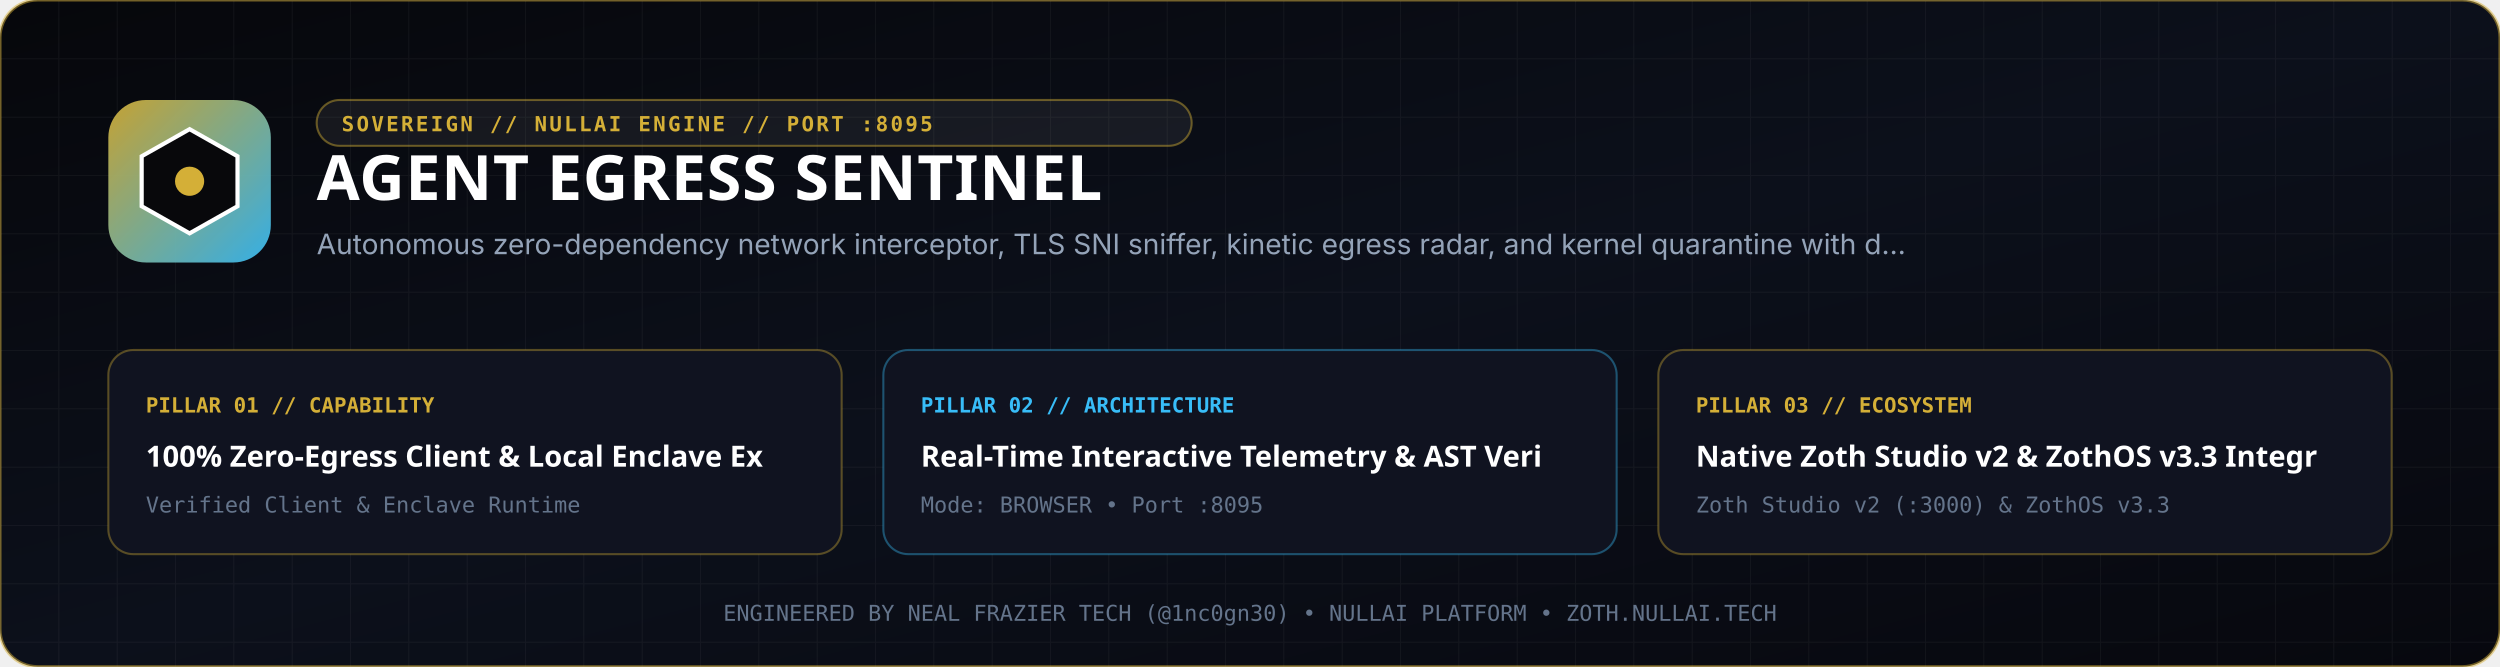
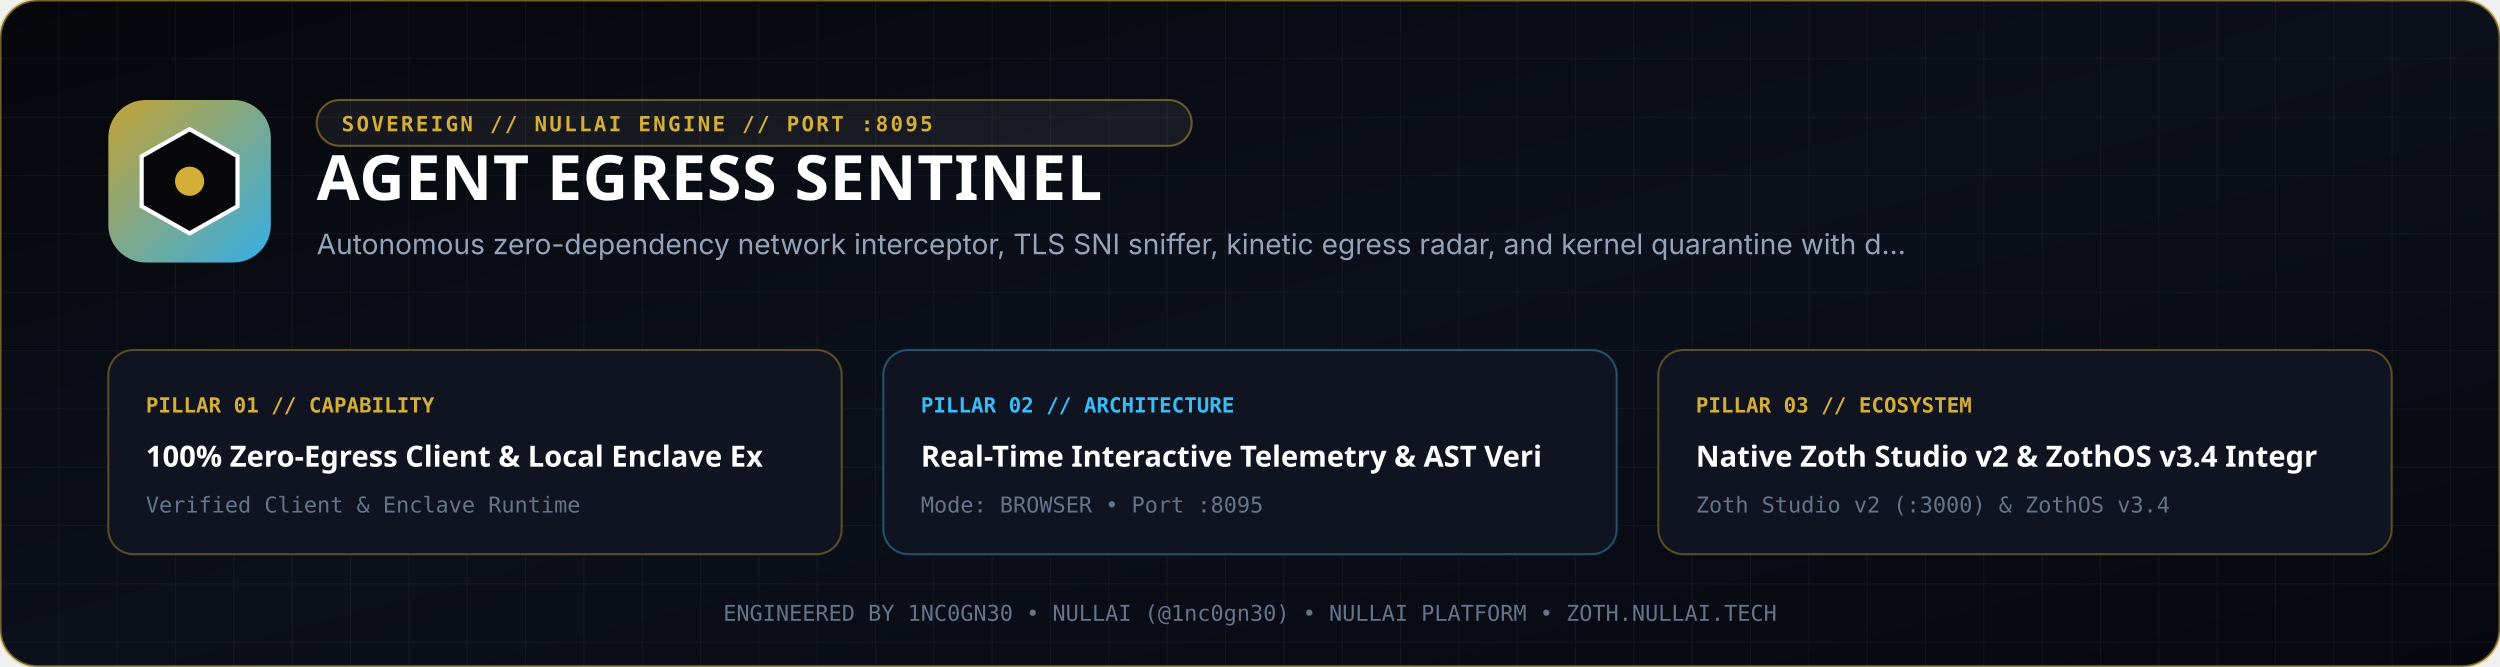
<svg xmlns="http://www.w3.org/2000/svg" viewBox="0 0 1200 320" width="100%" height="100%">
  <defs>
    <linearGradient id="bg" x1="0%" y1="0%" x2="100%" y2="100%">
      <stop offset="0%" stop-color="#06070B" />
      <stop offset="50%" stop-color="#0C101B" />
      <stop offset="100%" stop-color="#07080E" />
    </linearGradient>
    <linearGradient id="accent" x1="0%" y1="0%" x2="100%" y2="100%">
      <stop offset="0%" stop-color="#D4AF37" />
      <stop offset="100%" stop-color="#38BDF8" />
    </linearGradient>
    <pattern id="grid" width="28" height="28" patternUnits="userSpaceOnUse">
      <path d="M 28 0 L 0 0 0 28" fill="none" stroke="rgba(255,255,255,0.04)" stroke-width="1" />
    </pattern>
  </defs>
  <rect width="1200" height="320" rx="18" fill="url(#bg)" stroke="#D4AF37" stroke-opacity="0.5" stroke-width="1.5" />
  <rect width="1200" height="320" rx="18" fill="url(#grid)" />
  <g transform="translate(52, 48)">
    <rect width="78" height="78" rx="18" fill="url(#accent)" opacity="0.92" />
    <polygon points="39,14 62,27 62,51 39,64 16,51 16,27" fill="#08080B" stroke="#FFFFFF" stroke-width="2" />
    <circle cx="39" cy="39" r="7" fill="#D4AF37" />
  </g>
  <g transform="translate(152, 62)">
    <rect x="0" y="-14" width="420" height="22" rx="11" fill="rgba(255,255,255,0.06)" stroke="#D4AF37" stroke-opacity="0.45" />
    <text x="12" y="1" fill="#D4AF37" font-family="JetBrains Mono, monospace" font-size="10" font-weight="700" letter-spacing="1.1">SOVEREIGN // NULLAI ENGINE // PORT :8095</text>
    <text x="0" y="34" fill="#FFFFFF" font-family="Syne, Space Grotesk, sans-serif" font-size="30" font-weight="800" letter-spacing="0.4">AGENT EGRESS SENTINEL</text>
    <text x="0" y="60" fill="#94A3B8" font-family="Inter, sans-serif" font-size="13.5">Autonomous zero-dependency network interceptor, TLS SNI sniffer, kinetic egress radar, and kernel quarantine with d...</text>
  </g>
  <g transform="translate(52, 168)">
    <rect x="0" y="0" width="352" height="98" rx="12" fill="#101320" stroke="#D4AF37" stroke-opacity="0.38" />
    <text x="18" y="30" fill="#D4AF37" font-family="JetBrains Mono, monospace" font-size="10" font-weight="700">PILLAR 01 // CAPABILITY</text>
    <text x="18" y="56" fill="#FFFFFF" font-family="Space Grotesk, sans-serif" font-size="14" font-weight="700">100% Zero-Egress Client &amp; Local Enclave Ex</text>
    <text x="18" y="78" fill="#64748B" font-family="JetBrains Mono, monospace" font-size="10.5">Verified Client &amp; Enclave Runtime</text>
    <rect x="372" y="0" width="352" height="98" rx="12" fill="#101320" stroke="#38BDF8" stroke-opacity="0.38" />
    <text x="390" y="30" fill="#38BDF8" font-family="JetBrains Mono, monospace" font-size="10" font-weight="700">PILLAR 02 // ARCHITECTURE</text>
    <text x="390" y="56" fill="#FFFFFF" font-family="Space Grotesk, sans-serif" font-size="14" font-weight="700">Real-Time Interactive Telemetry &amp; AST Veri</text>
    <text x="390" y="78" fill="#64748B" font-family="JetBrains Mono, monospace" font-size="10.5">Mode: BROWSER • Port :8095</text>
    <rect x="744" y="0" width="352" height="98" rx="12" fill="#101320" stroke="#D4AF37" stroke-opacity="0.38" />
    <text x="762" y="30" fill="#D4AF37" font-family="JetBrains Mono, monospace" font-size="10" font-weight="700">PILLAR 03 // ECOSYSTEM</text>
-     <text x="762" y="56" fill="#FFFFFF" font-family="Space Grotesk, sans-serif" font-size="14" font-weight="700">Native Zoth Studio v2 &amp; ZothOS v3.3 Integr</text>
-     <text x="762" y="78" fill="#64748B" font-family="JetBrains Mono, monospace" font-size="10.5">Zoth Studio v2 (:3000) &amp; ZothOS v3.3</text>
+     <text x="762" y="56" fill="#FFFFFF" font-family="Space Grotesk, sans-serif" font-size="14" font-weight="700">Native Zoth Studio v2 &amp; ZothOS v3.4 Integr</text>
+     <text x="762" y="78" fill="#64748B" font-family="JetBrains Mono, monospace" font-size="10.5">Zoth Studio v2 (:3000) &amp; ZothOS v3.4</text>
  </g>
  <text x="600" y="298" text-anchor="middle" fill="#64748B" font-family="JetBrains Mono, monospace" font-size="10.5">
-     ENGINEERED BY NEAL FRAZIER TECH (@1nc0gn30)  •  NULLAI PLATFORM  •  ZOTH.NULLAI.TECH
+     ENGINEERED BY 1NC0GN30 • NULLAI (@1nc0gn30)  •  NULLAI PLATFORM  •  ZOTH.NULLAI.TECH
  </text>
</svg>
